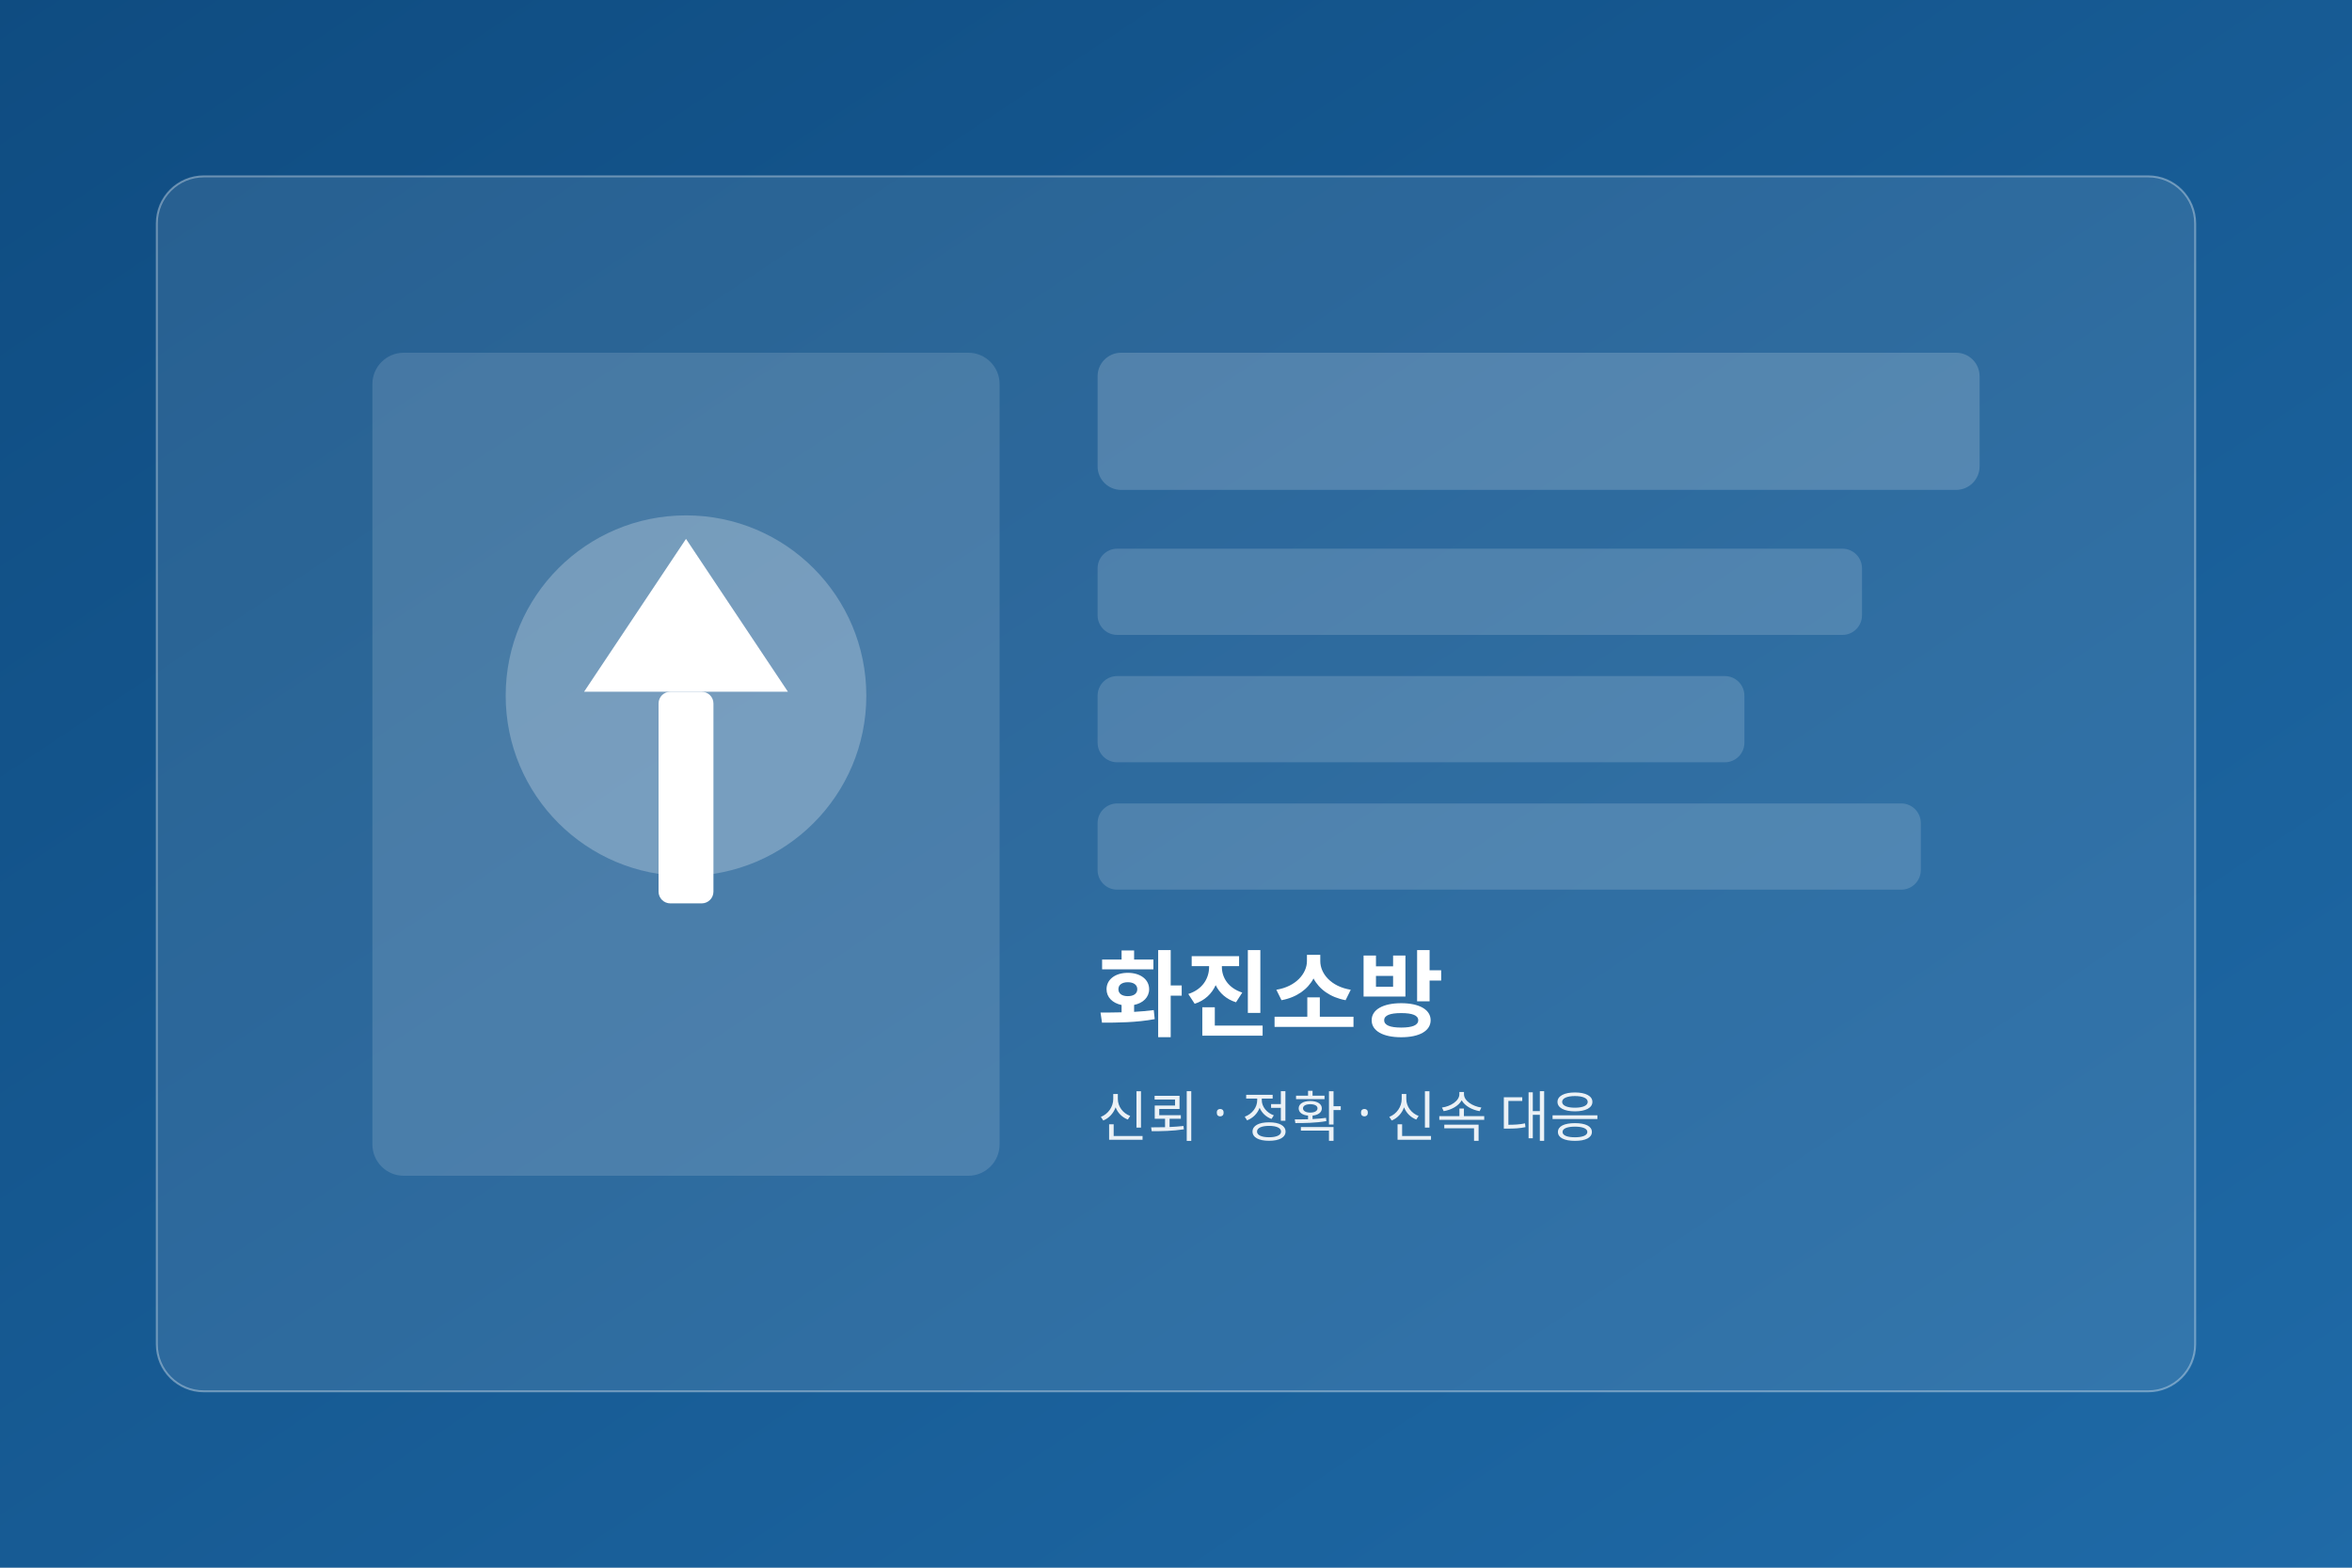
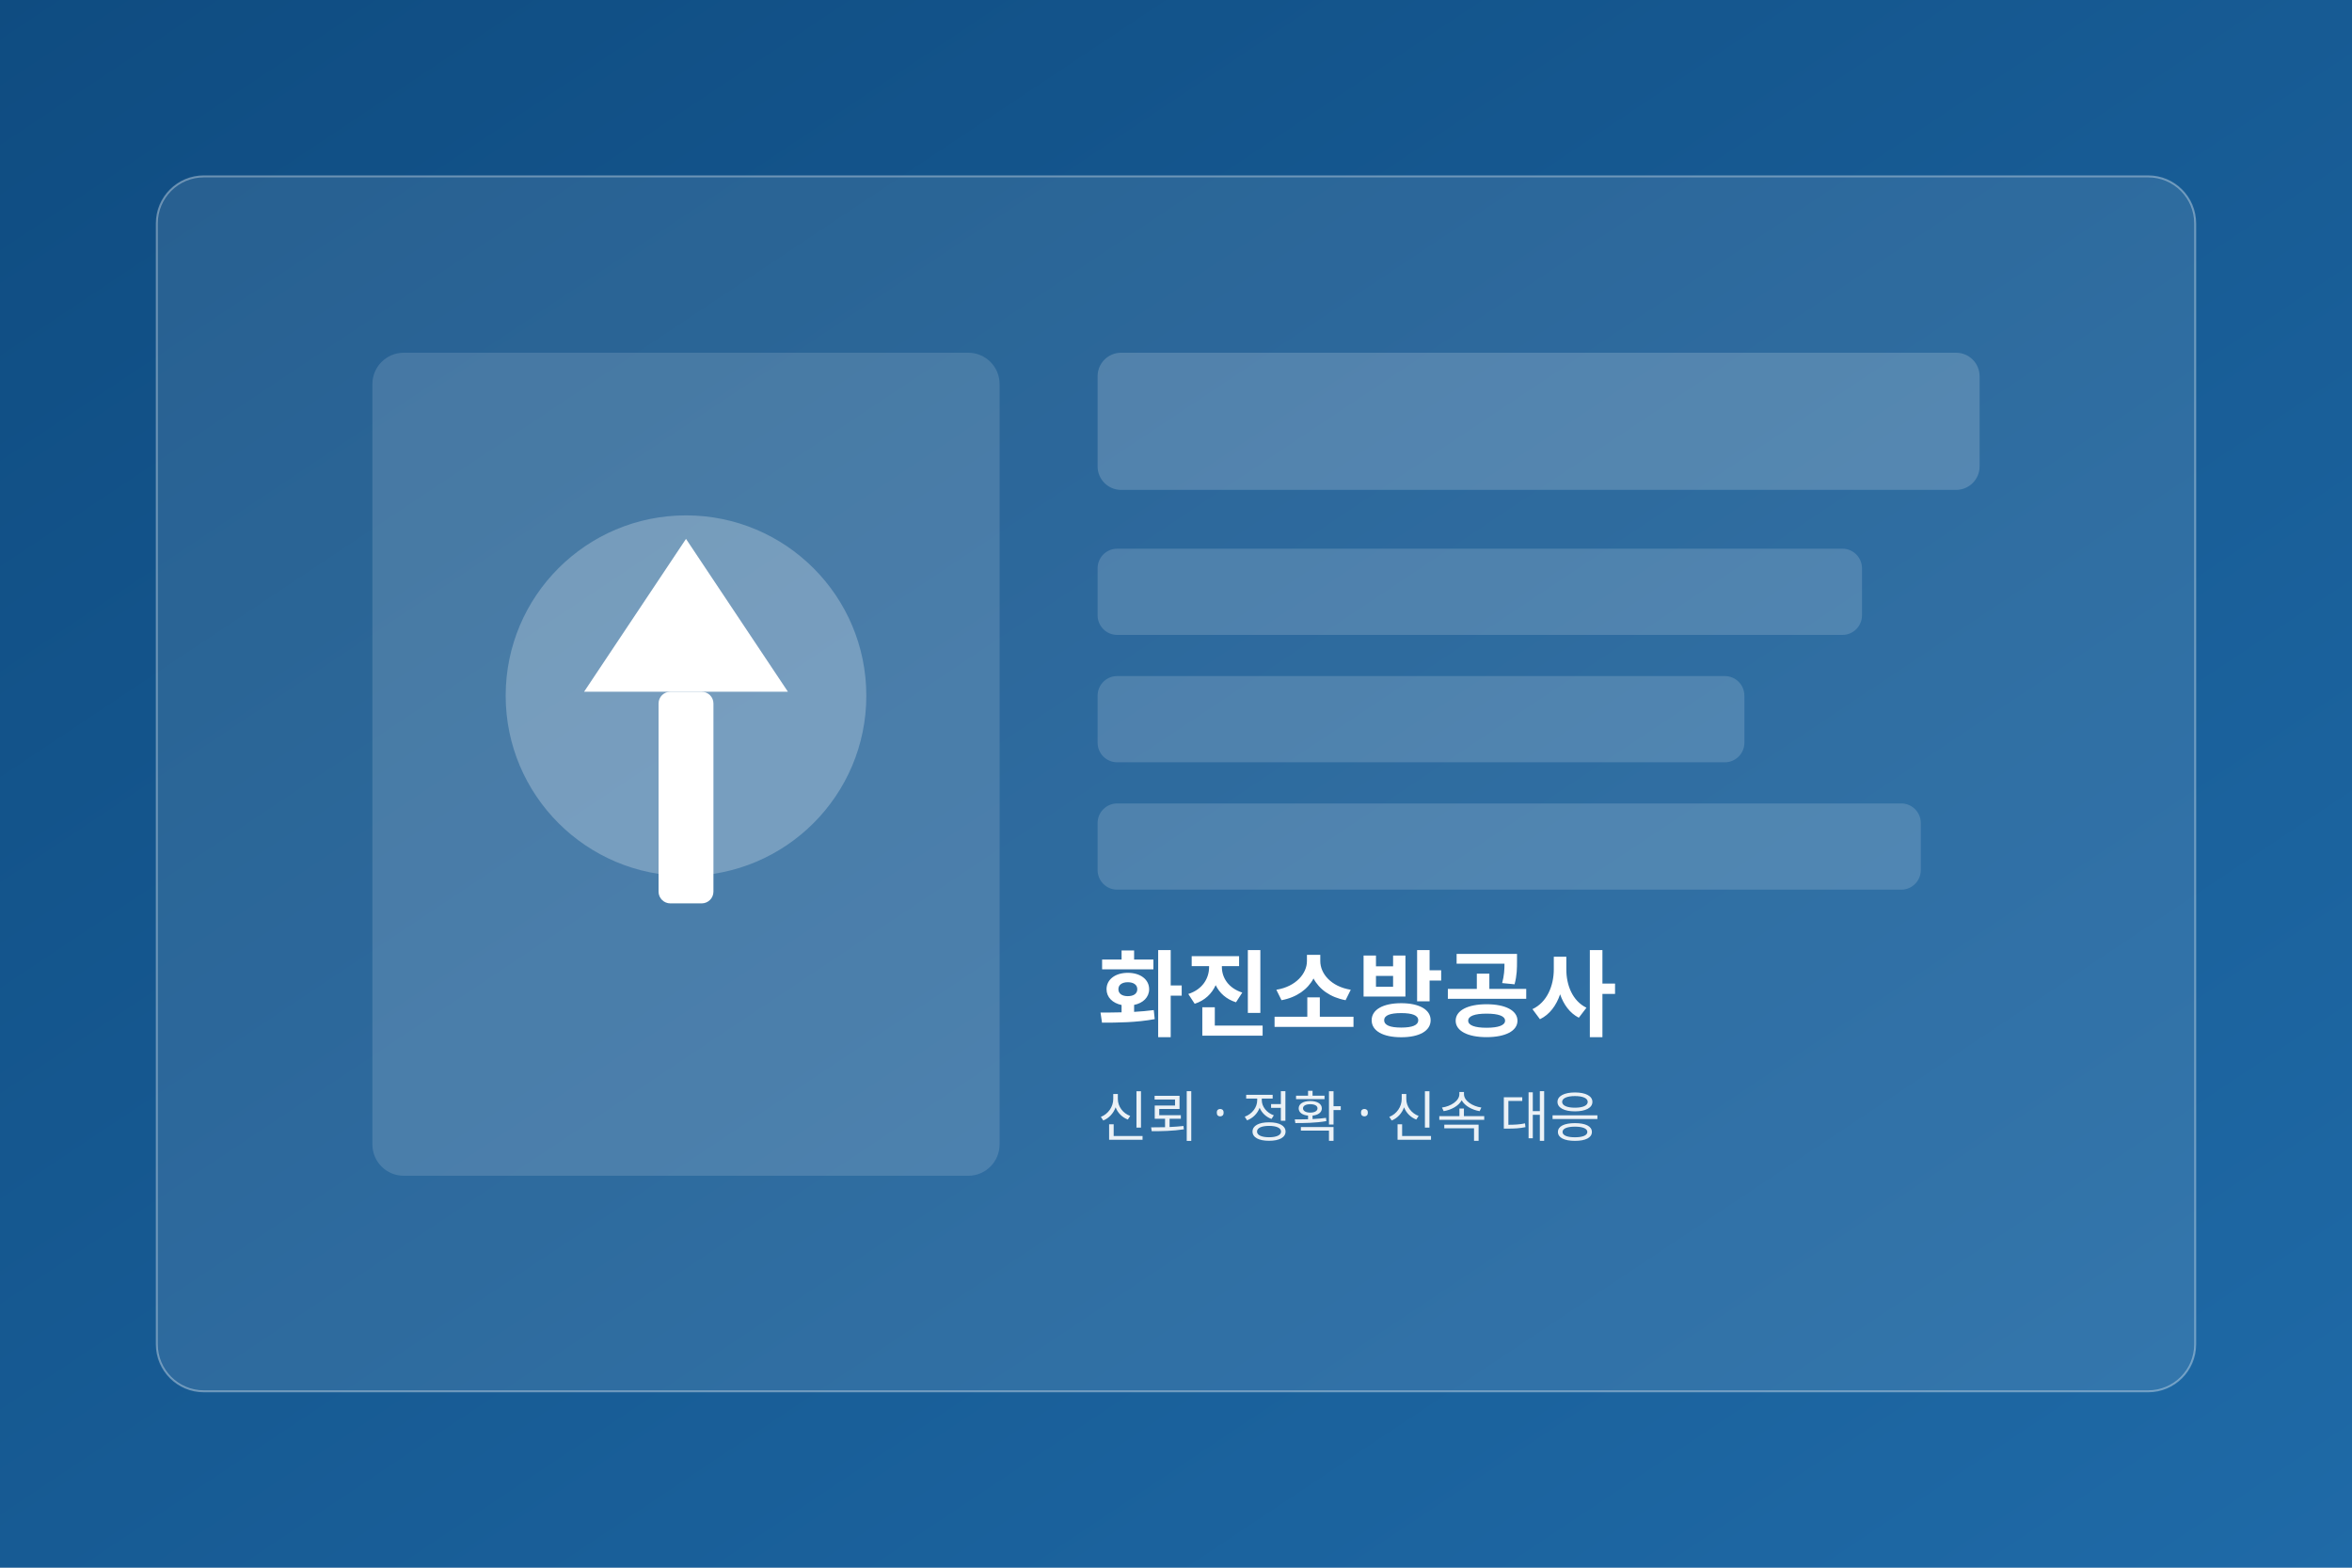
- <svg xmlns="http://www.w3.org/2000/svg" viewBox="0 0 1200 800" fill="none" role="img" aria-label="화진소방 회사소개 이미지">
+ <svg xmlns="http://www.w3.org/2000/svg" viewBox="0 0 1200 800" fill="none" role="img" aria-label="화진소방공사 회사소개 이미지">
  <defs>
    <linearGradient id="bg" x1="0" y1="0" x2="1" y2="1">
      <stop offset="0%" stop-color="#0f4c81" />
      <stop offset="100%" stop-color="#1f6aa7" />
    </linearGradient>
  </defs>
  <rect width="1200" height="800" fill="url(#bg)" />
  <rect x="80" y="90" width="1040" height="620" rx="24" fill="white" fill-opacity="0.1" stroke="white" stroke-opacity="0.35" />
  <rect x="190" y="180" width="320" height="420" rx="16" fill="white" fill-opacity="0.14" />
  <rect x="560" y="180" width="450" height="70" rx="12" fill="white" fill-opacity="0.18" />
  <rect x="560" y="280" width="390" height="44" rx="10" fill="white" fill-opacity="0.16" />
  <rect x="560" y="345" width="330" height="44" rx="10" fill="white" fill-opacity="0.16" />
  <rect x="560" y="410" width="420" height="44" rx="10" fill="white" fill-opacity="0.16" />
  <circle cx="350" cy="355" r="92" fill="white" fill-opacity="0.25" />
  <path d="M350 275L402 353H298L350 275Z" fill="white" />
  <rect x="336" y="353" width="28" height="108" rx="6" fill="white" />
-   <text x="560" y="525" fill="white" font-size="48" font-family="Noto Sans KR, sans-serif" font-weight="700">화진소방</text>
+   <text x="560" y="525" fill="white" font-size="48" font-family="Noto Sans KR, sans-serif" font-weight="700">화진소방공사</text>
  <text x="560" y="580" fill="white" fill-opacity="0.9" font-size="28" font-family="Noto Sans KR, sans-serif">신뢰 · 정확 · 신속 대응</text>
</svg>
